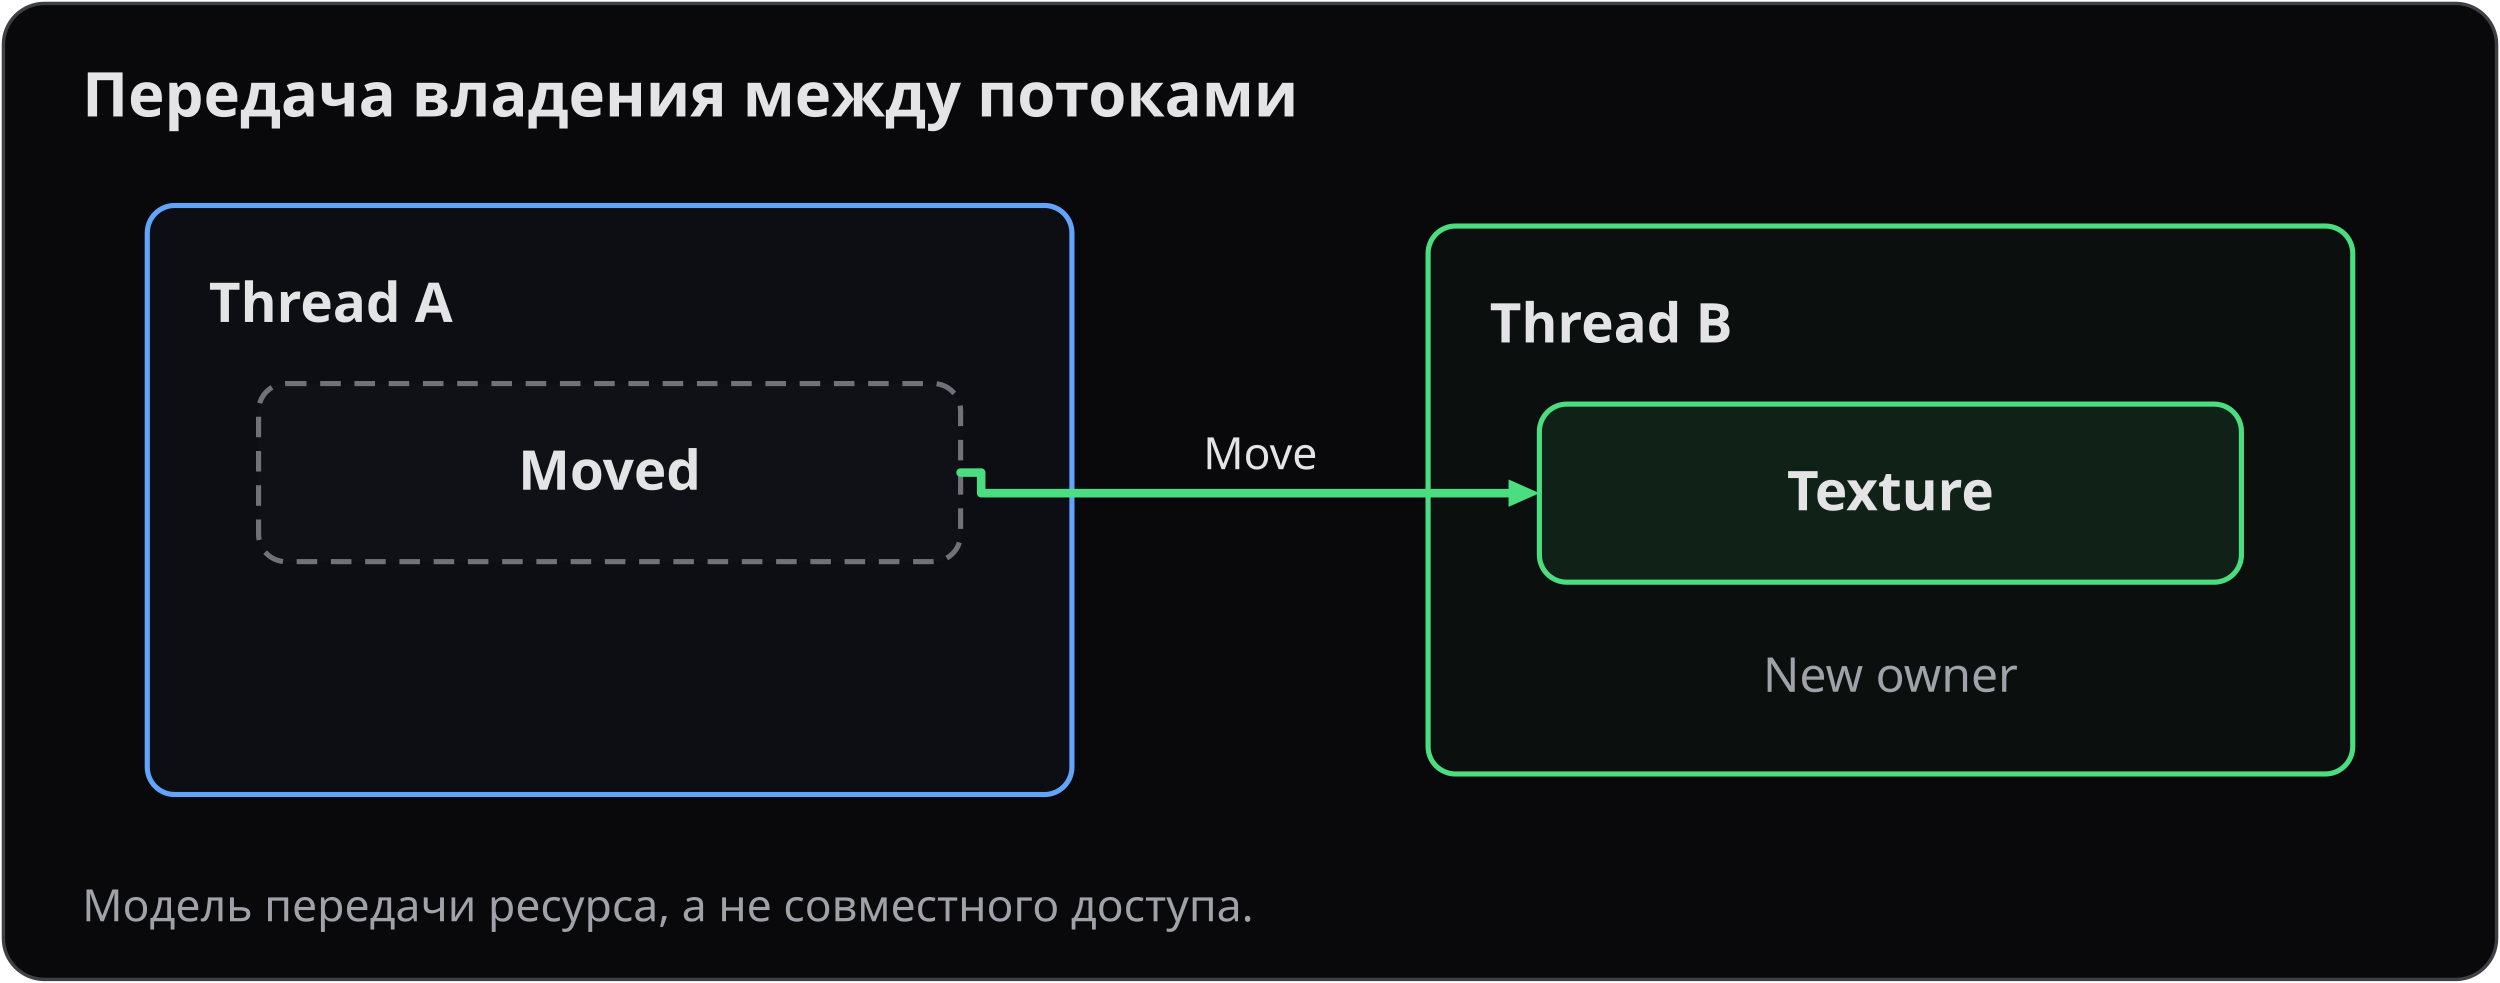
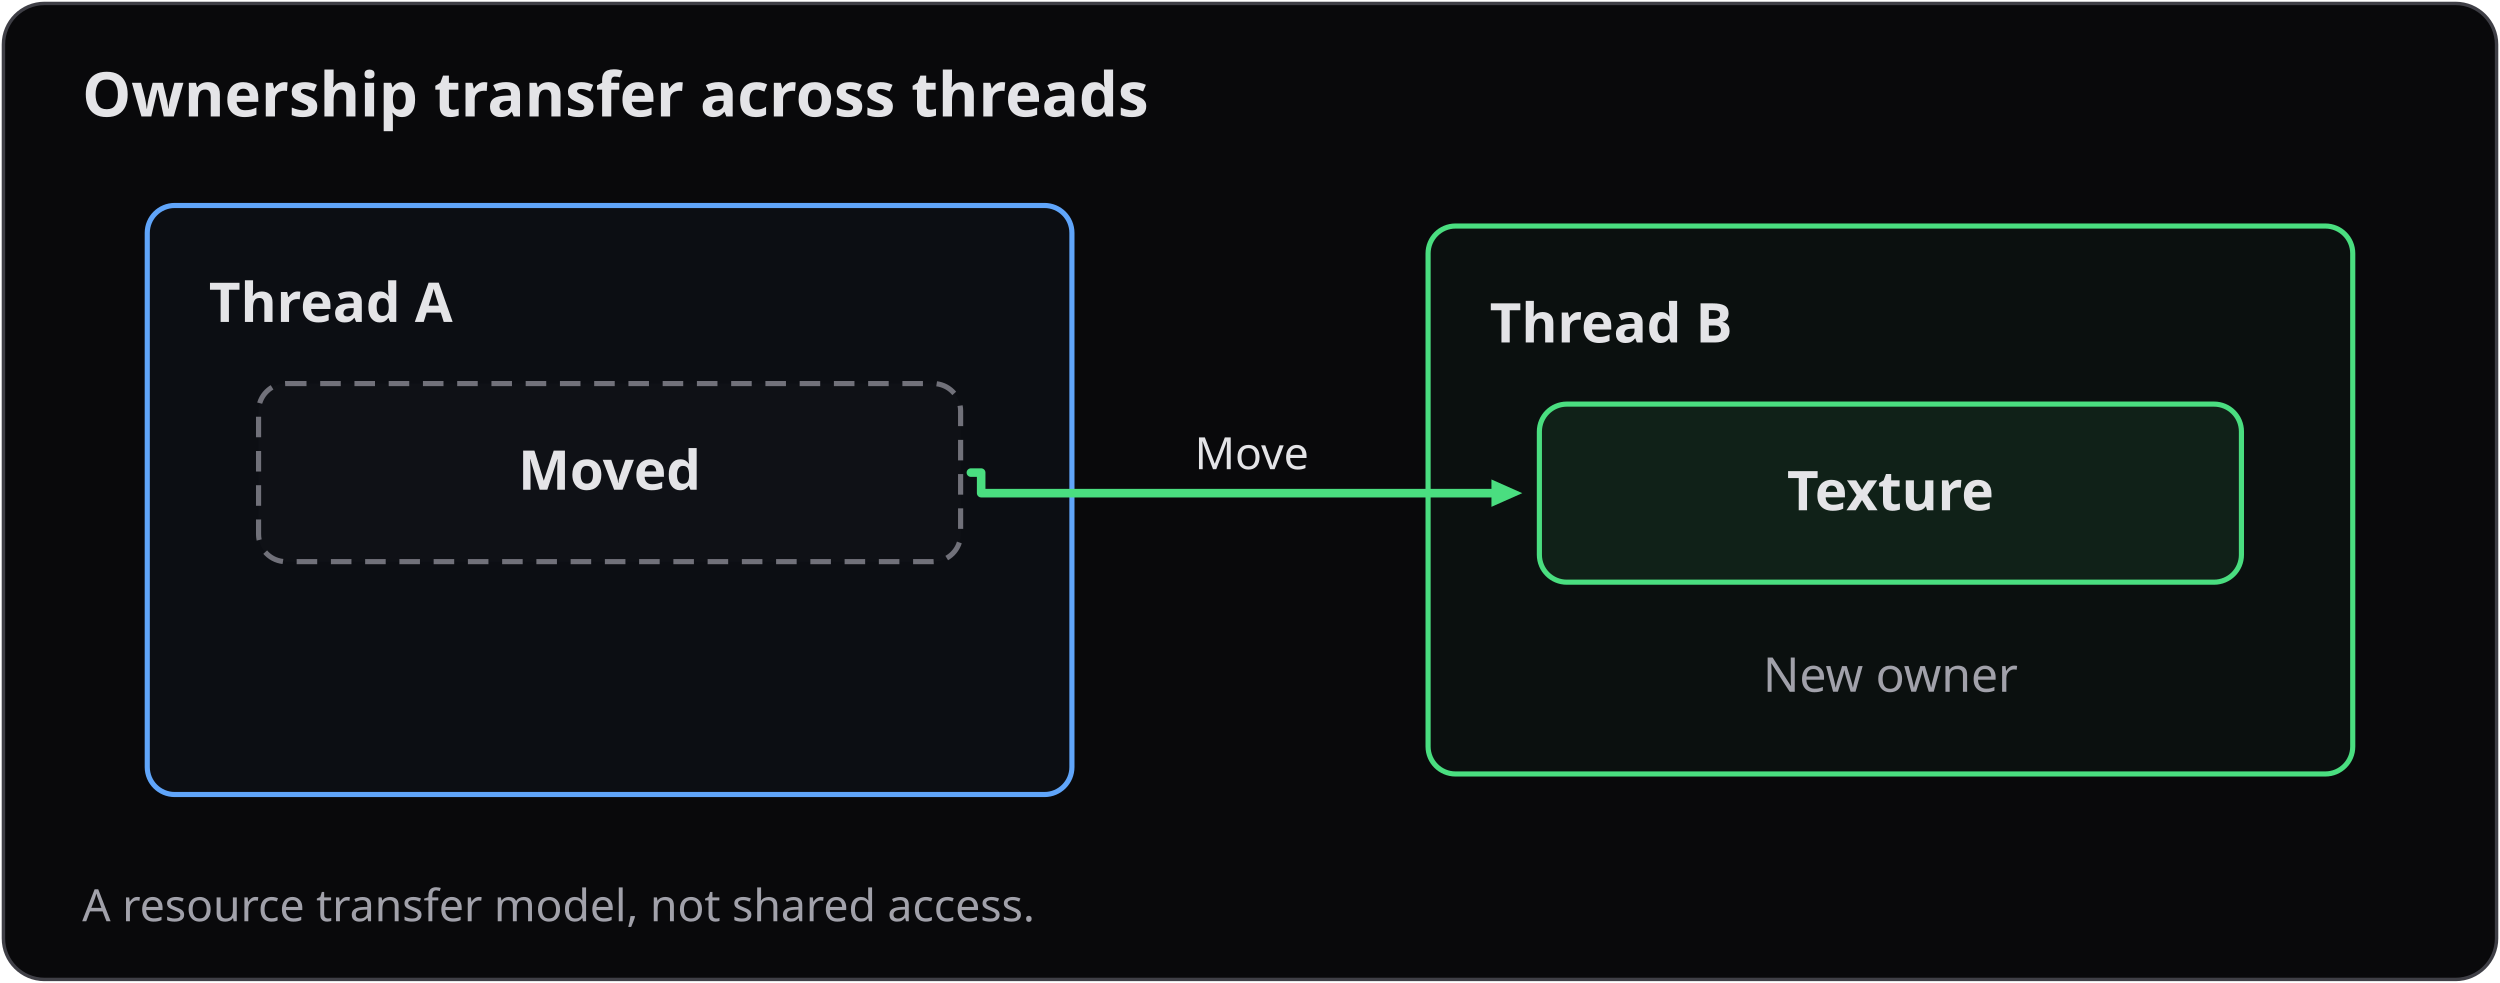
- <svg xmlns="http://www.w3.org/2000/svg" width="730" height="287" viewBox="0 0 730 287" role="img" aria-label="Передача владения между потоками" font-family="system-ui, sans-serif">
+ <svg xmlns="http://www.w3.org/2000/svg" width="730" height="287" viewBox="0 0 730 287" role="img" aria-label="Ownership transfer across threads" font-family="system-ui, sans-serif">
  <rect x="1" y="1" width="728" height="285" rx="12" fill="#09090b" fill-opacity="1" stroke="#3f3f46" stroke-opacity="1" />
-   <text x="24" y="34" font-size="18" font-weight="600" text-anchor="start" fill="#e4e4e7">Передача владения между потоками</text>
+   <text x="24" y="34" font-size="18" font-weight="600" text-anchor="start" fill="#e4e4e7">Ownership transfer across threads</text>
  <rect x="43" y="60" width="270" height="172" rx="8" fill="#60a5fa" fill-opacity="0.035" stroke="#60a5fa" stroke-opacity="1" stroke-width="1.5" />
  <text x="61" y="94" font-size="16" font-weight="600" text-anchor="start" fill="#e4e4e7">Thread A</text>
  <rect x="75.5" y="112" width="205" height="52" rx="8" fill="#71717a" fill-opacity="0.035" stroke="#71717a" stroke-opacity="1" stroke-width="1.5" stroke-dasharray="6 4" />
  <text x="178" y="143" font-size="16" font-weight="600" text-anchor="middle" fill="#e4e4e7">Moved</text>
  <rect x="417" y="66" width="270" height="160" rx="8" fill="#4ade80" fill-opacity="0.035" stroke="#4ade80" stroke-opacity="1" stroke-width="1.5" />
  <text x="435" y="100" font-size="16" font-weight="600" text-anchor="start" fill="#e4e4e7">Thread B</text>
  <rect x="449.5" y="118" width="205" height="52" rx="8" fill="#4ade80" fill-opacity="0.085" stroke="#4ade80" stroke-opacity="1" stroke-width="1.5" />
  <text x="552" y="149" font-size="16" font-weight="600" text-anchor="middle" fill="#e4e4e7">Texture</text>
  <text x="552" y="202" font-size="14" font-weight="400" text-anchor="middle" fill="#a1a1aa">New owner</text>
-   <polyline points="280.5,138 286.5,138 286.5,144 440.5,144" fill="none" stroke="#4ade80" stroke-opacity="1" stroke-width="2.5" stroke-linejoin="round" stroke-linecap="round" />
-   <polygon points="449.5,144 440.5,148 440.5,140" fill="#4ade80" fill-opacity="1" />
-   <text x="368" y="137" font-size="13" text-anchor="middle" fill="#e4e4e7">Move</text>
-   <text x="24" y="269" font-size="13" font-weight="400" text-anchor="start" fill="#a1a1aa">Модель передачи ресурса, а не совместного доступа.</text>
+   <polyline points="283.5,138 286.5,138 286.5,144 435.5,144" fill="none" stroke="#4ade80" stroke-opacity="1" stroke-width="2.5" stroke-linejoin="round" stroke-linecap="round" />
+   <polygon points="444.5,144 435.5,148 435.5,140" fill="#4ade80" fill-opacity="1" />
+   <text x="365.5" y="137" font-size="13" text-anchor="middle" fill="#e4e4e7">Move</text>
+   <text x="24" y="269" font-size="13" font-weight="400" text-anchor="start" fill="#a1a1aa">A resource transfer model, not shared access.</text>
</svg>
